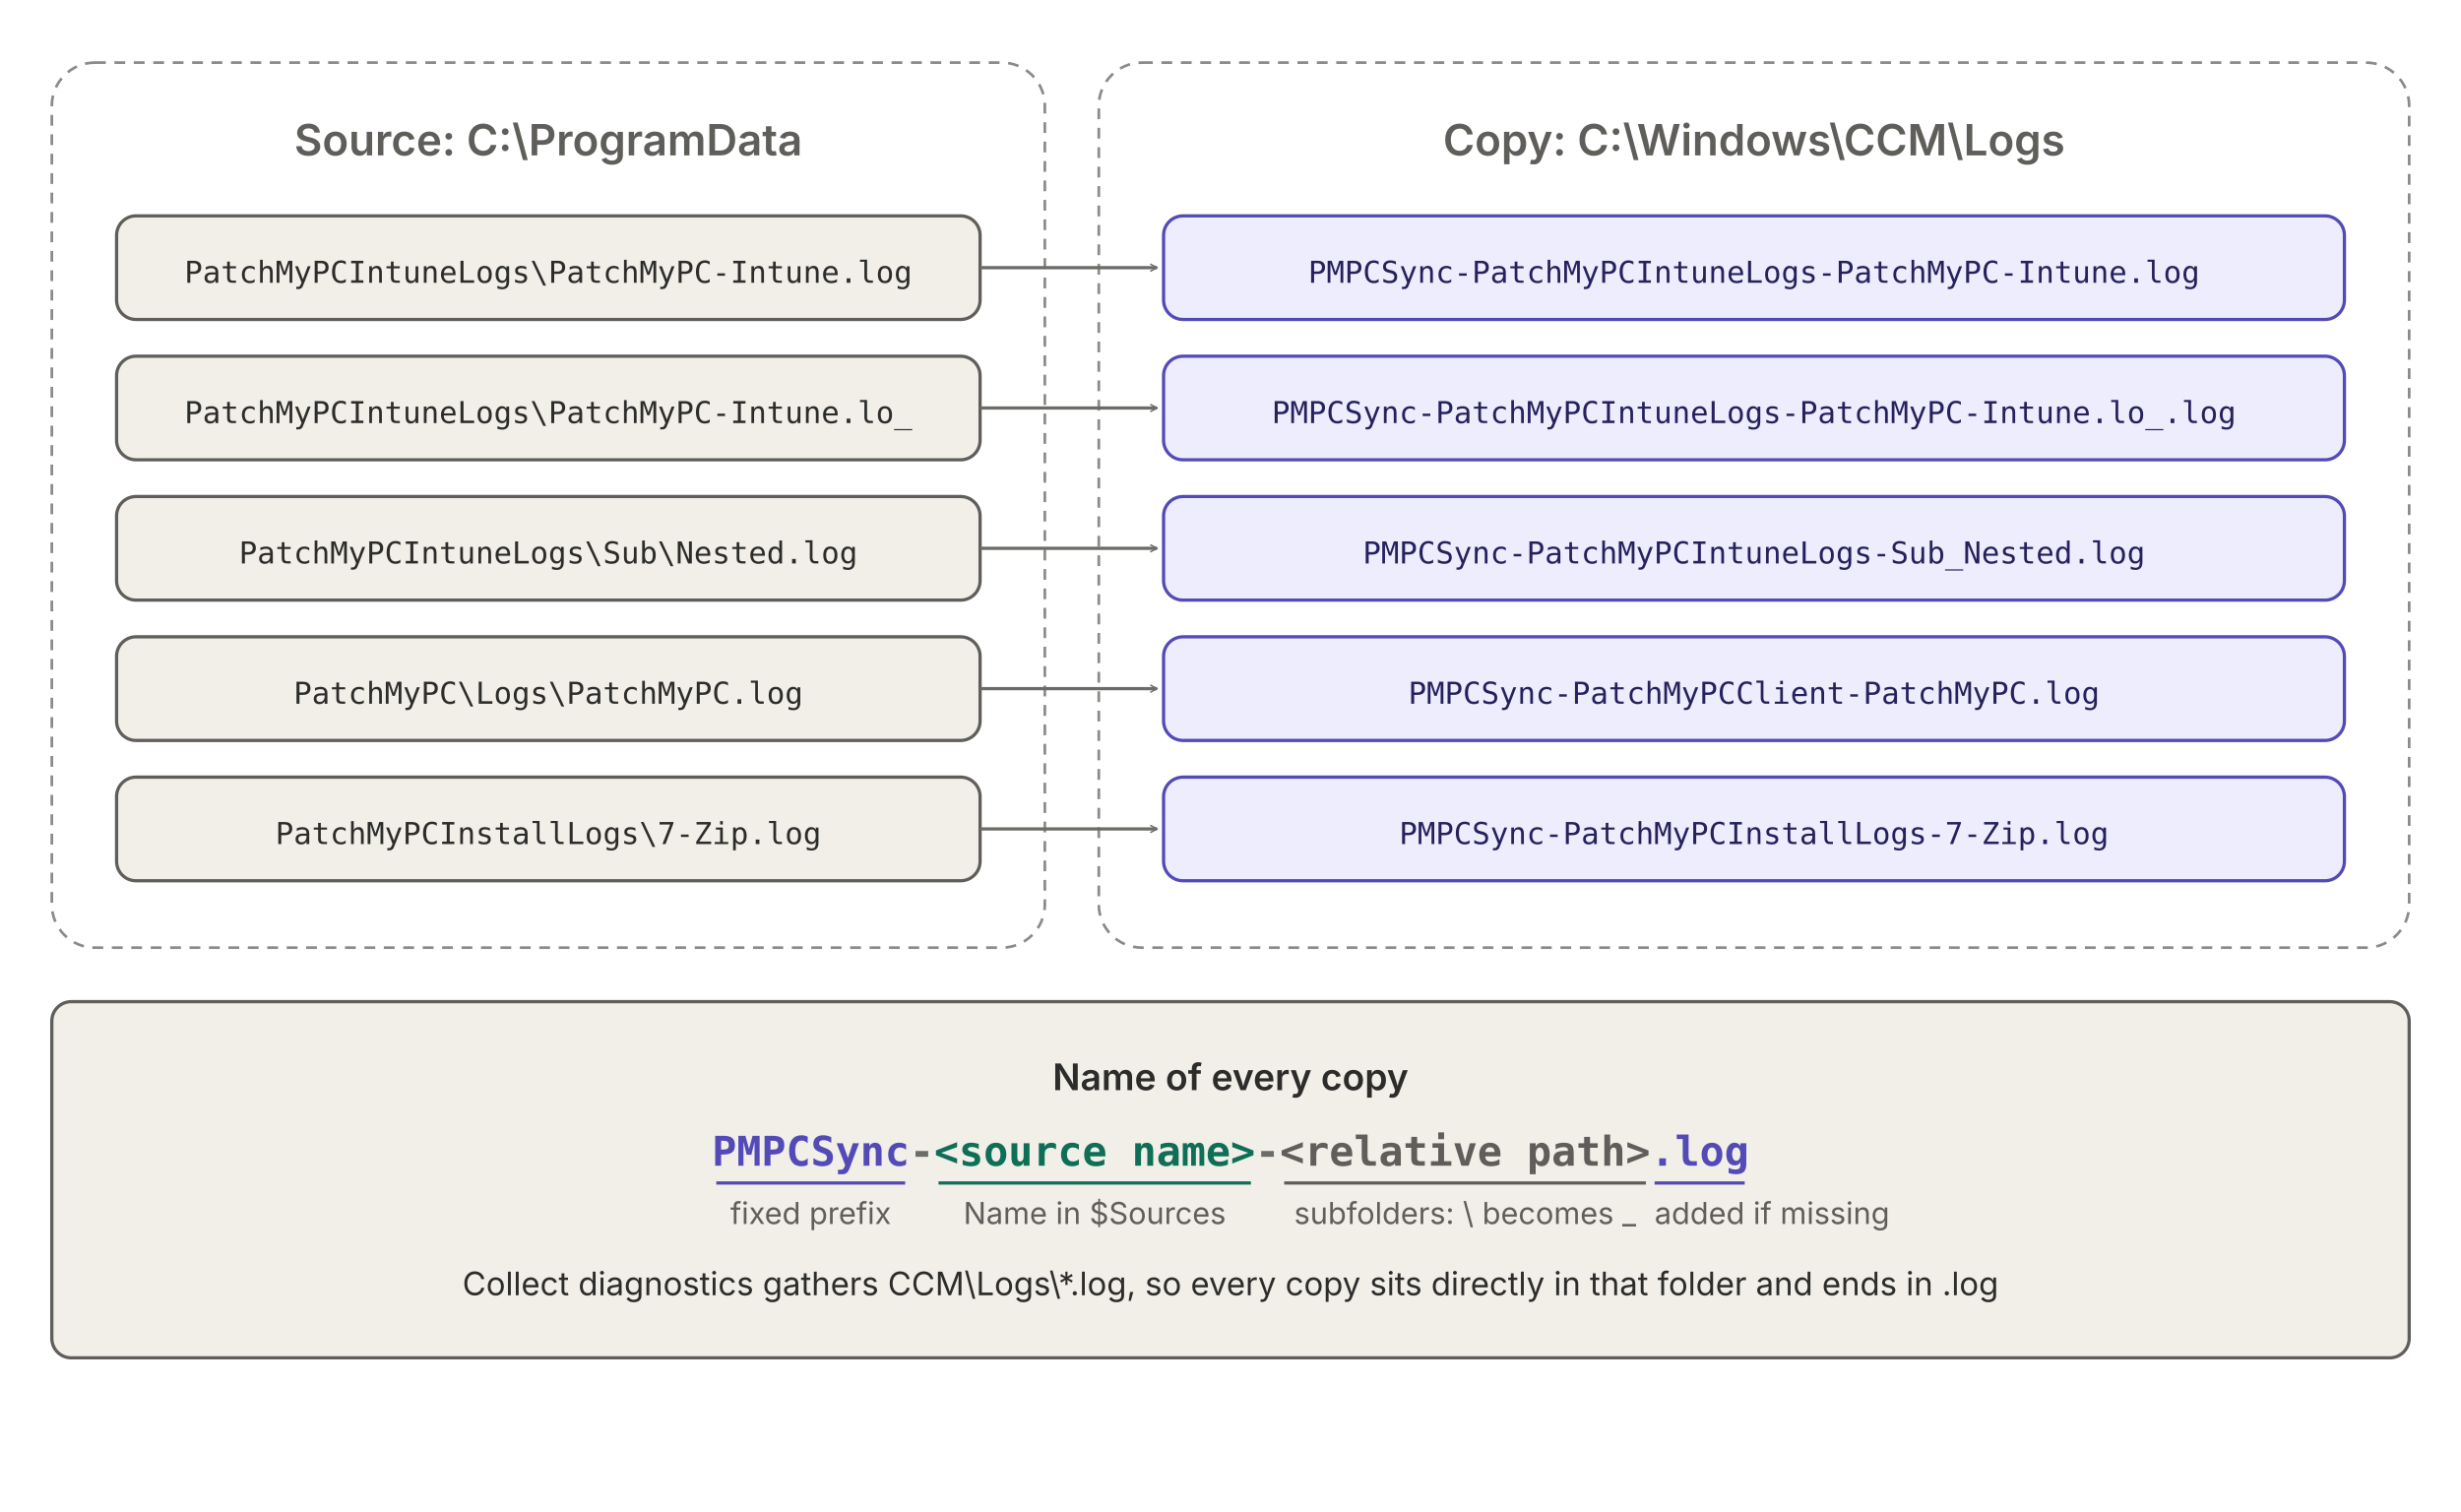
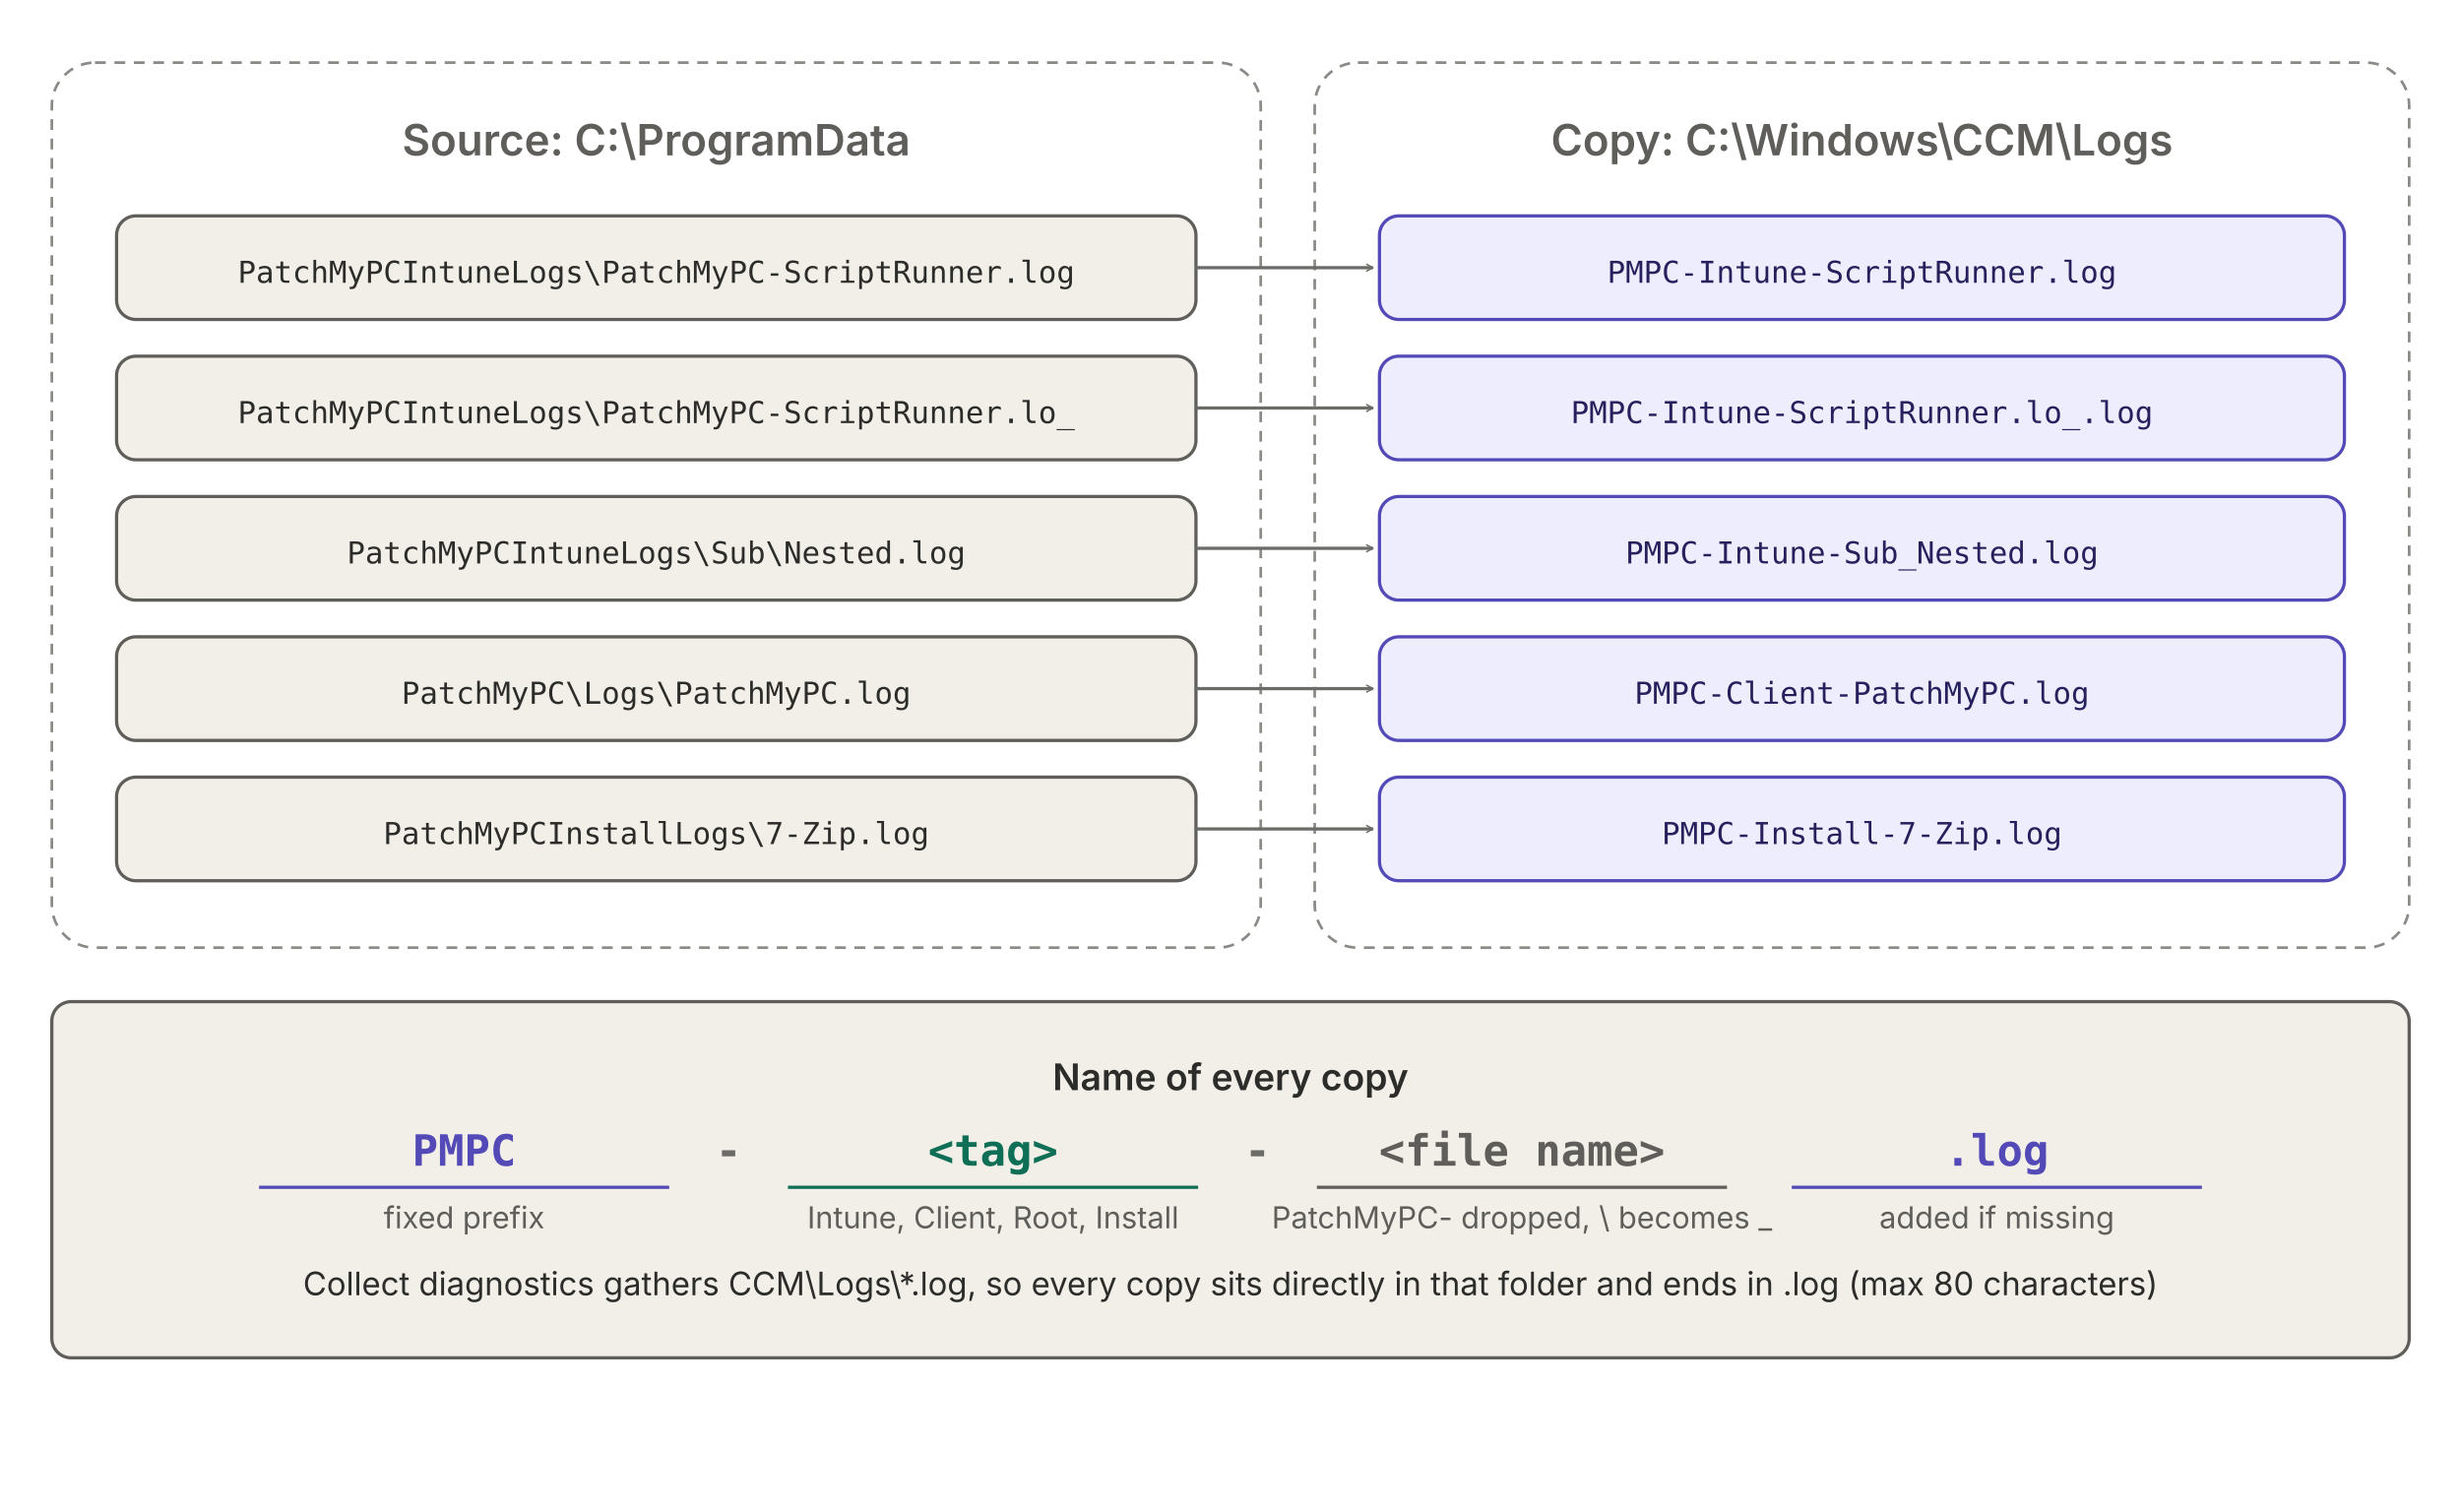
<svg xmlns="http://www.w3.org/2000/svg" width="2280" height="1400" viewBox="0 0 2280 1400" font-family="Inter, sans-serif">
  <defs>
    <marker id="a-gray" viewBox="0 0 20 20" refX="16" refY="10" markerWidth="9" markerHeight="9" orient="auto-start-reverse" markerUnits="userSpaceOnUse">
      <path d="M3 3 L16 10 L3 17" fill="none" stroke="#6B6B68" stroke-width="3" stroke-linecap="round" stroke-linejoin="round" />
    </marker>
    <marker id="a-green" viewBox="0 0 20 20" refX="16" refY="10" markerWidth="9" markerHeight="9" orient="auto-start-reverse" markerUnits="userSpaceOnUse">
      <path d="M3 3 L16 10 L3 17" fill="none" stroke="#0F6E56" stroke-width="3" stroke-linecap="round" stroke-linejoin="round" />
    </marker>
    <marker id="a-purple" viewBox="0 0 20 20" refX="16" refY="10" markerWidth="9" markerHeight="9" orient="auto-start-reverse" markerUnits="userSpaceOnUse">
      <path d="M3 3 L16 10 L3 17" fill="none" stroke="#534AB7" stroke-width="3" stroke-linecap="round" stroke-linejoin="round" />
    </marker>
  </defs>
-   <rect x="48" y="58" width="920" height="820" rx="40" fill="none" stroke="#8A8A86" stroke-width="2.5" stroke-dasharray="10 8" />
-   <text x="508" y="144" text-anchor="middle" font-size="40" font-weight="600" fill="#5F5E5A">Source: C:\ProgramData</text>
-   <rect x="1018" y="58" width="1214" height="820" rx="40" fill="none" stroke="#8A8A86" stroke-width="2.5" stroke-dasharray="10 8" />
-   <text x="1625" y="144" text-anchor="middle" font-size="40" font-weight="600" fill="#5F5E5A">Copy: C:\Windows\CCM\Logs</text>
-   <rect x="108" y="200" width="800" height="96" rx="18" fill="#F1EFE8" stroke="#5F5E5A" stroke-width="3" />
-   <text x="508" y="262" text-anchor="middle" font-size="28" font-weight="500" fill="#2C2C2A" font-family="JetBrains Mono, DejaVu Sans Mono, monospace">PatchMyPCIntuneLogs\PatchMyPC-Intune.log</text>
-   <rect x="1078" y="200" width="1094" height="96" rx="18" fill="#EEEDFE" stroke="#534AB7" stroke-width="3" />
-   <text x="1625" y="262" text-anchor="middle" font-size="28" font-weight="500" fill="#26215C" font-family="JetBrains Mono, DejaVu Sans Mono, monospace">PMPCSync-PatchMyPCIntuneLogs-PatchMyPC-Intune.log</text>
-   <line x1="908" y1="248" x2="1072" y2="248" stroke="#6B6B68" stroke-width="3" marker-end="url(#a-gray)" />
-   <rect x="108" y="330" width="800" height="96" rx="18" fill="#F1EFE8" stroke="#5F5E5A" stroke-width="3" />
-   <text x="508" y="392" text-anchor="middle" font-size="28" font-weight="500" fill="#2C2C2A" font-family="JetBrains Mono, DejaVu Sans Mono, monospace">PatchMyPCIntuneLogs\PatchMyPC-Intune.lo_</text>
-   <rect x="1078" y="330" width="1094" height="96" rx="18" fill="#EEEDFE" stroke="#534AB7" stroke-width="3" />
-   <text x="1625" y="392" text-anchor="middle" font-size="28" font-weight="500" fill="#26215C" font-family="JetBrains Mono, DejaVu Sans Mono, monospace">PMPCSync-PatchMyPCIntuneLogs-PatchMyPC-Intune.lo_.log</text>
-   <line x1="908" y1="378" x2="1072" y2="378" stroke="#6B6B68" stroke-width="3" marker-end="url(#a-gray)" />
-   <rect x="108" y="460" width="800" height="96" rx="18" fill="#F1EFE8" stroke="#5F5E5A" stroke-width="3" />
-   <text x="508" y="522" text-anchor="middle" font-size="28" font-weight="500" fill="#2C2C2A" font-family="JetBrains Mono, DejaVu Sans Mono, monospace">PatchMyPCIntuneLogs\Sub\Nested.log</text>
-   <rect x="1078" y="460" width="1094" height="96" rx="18" fill="#EEEDFE" stroke="#534AB7" stroke-width="3" />
-   <text x="1625" y="522" text-anchor="middle" font-size="28" font-weight="500" fill="#26215C" font-family="JetBrains Mono, DejaVu Sans Mono, monospace">PMPCSync-PatchMyPCIntuneLogs-Sub_Nested.log</text>
-   <line x1="908" y1="508" x2="1072" y2="508" stroke="#6B6B68" stroke-width="3" marker-end="url(#a-gray)" />
-   <rect x="108" y="590" width="800" height="96" rx="18" fill="#F1EFE8" stroke="#5F5E5A" stroke-width="3" />
-   <text x="508" y="652" text-anchor="middle" font-size="28" font-weight="500" fill="#2C2C2A" font-family="JetBrains Mono, DejaVu Sans Mono, monospace">PatchMyPC\Logs\PatchMyPC.log</text>
-   <rect x="1078" y="590" width="1094" height="96" rx="18" fill="#EEEDFE" stroke="#534AB7" stroke-width="3" />
-   <text x="1625" y="652" text-anchor="middle" font-size="28" font-weight="500" fill="#26215C" font-family="JetBrains Mono, DejaVu Sans Mono, monospace">PMPCSync-PatchMyPCClient-PatchMyPC.log</text>
-   <line x1="908" y1="638" x2="1072" y2="638" stroke="#6B6B68" stroke-width="3" marker-end="url(#a-gray)" />
-   <rect x="108" y="720" width="800" height="96" rx="18" fill="#F1EFE8" stroke="#5F5E5A" stroke-width="3" />
-   <text x="508" y="782" text-anchor="middle" font-size="28" font-weight="500" fill="#2C2C2A" font-family="JetBrains Mono, DejaVu Sans Mono, monospace">PatchMyPCInstallLogs\7-Zip.log</text>
-   <rect x="1078" y="720" width="1094" height="96" rx="18" fill="#EEEDFE" stroke="#534AB7" stroke-width="3" />
-   <text x="1625" y="782" text-anchor="middle" font-size="28" font-weight="500" fill="#26215C" font-family="JetBrains Mono, DejaVu Sans Mono, monospace">PMPCSync-PatchMyPCInstallLogs-7-Zip.log</text>
-   <line x1="908" y1="768" x2="1072" y2="768" stroke="#6B6B68" stroke-width="3" marker-end="url(#a-gray)" />
+   <rect x="48" y="58" width="1120" height="820" rx="40" fill="none" stroke="#8A8A86" stroke-width="2.5" stroke-dasharray="10 8" />
+   <text x="608" y="144" text-anchor="middle" font-size="40" font-weight="600" fill="#5F5E5A">Source: C:\ProgramData</text>
+   <rect x="1218" y="58" width="1014" height="820" rx="40" fill="none" stroke="#8A8A86" stroke-width="2.5" stroke-dasharray="10 8" />
+   <text x="1725" y="144" text-anchor="middle" font-size="40" font-weight="600" fill="#5F5E5A">Copy: C:\Windows\CCM\Logs</text>
+   <rect x="108" y="200" width="1000" height="96" rx="18" fill="#F1EFE8" stroke="#5F5E5A" stroke-width="3" />
+   <text x="608" y="262" text-anchor="middle" font-size="28" font-weight="500" fill="#2C2C2A" font-family="JetBrains Mono, DejaVu Sans Mono, monospace">PatchMyPCIntuneLogs\PatchMyPC-ScriptRunner.log</text>
+   <rect x="1278" y="200" width="894" height="96" rx="18" fill="#EEEDFE" stroke="#534AB7" stroke-width="3" />
+   <text x="1725" y="262" text-anchor="middle" font-size="28" font-weight="500" fill="#26215C" font-family="JetBrains Mono, DejaVu Sans Mono, monospace">PMPC-Intune-ScriptRunner.log</text>
+   <line x1="1108" y1="248" x2="1272" y2="248" stroke="#6B6B68" stroke-width="3" marker-end="url(#a-gray)" />
+   <rect x="108" y="330" width="1000" height="96" rx="18" fill="#F1EFE8" stroke="#5F5E5A" stroke-width="3" />
+   <text x="608" y="392" text-anchor="middle" font-size="28" font-weight="500" fill="#2C2C2A" font-family="JetBrains Mono, DejaVu Sans Mono, monospace">PatchMyPCIntuneLogs\PatchMyPC-ScriptRunner.lo_</text>
+   <rect x="1278" y="330" width="894" height="96" rx="18" fill="#EEEDFE" stroke="#534AB7" stroke-width="3" />
+   <text x="1725" y="392" text-anchor="middle" font-size="28" font-weight="500" fill="#26215C" font-family="JetBrains Mono, DejaVu Sans Mono, monospace">PMPC-Intune-ScriptRunner.lo_.log</text>
+   <line x1="1108" y1="378" x2="1272" y2="378" stroke="#6B6B68" stroke-width="3" marker-end="url(#a-gray)" />
+   <rect x="108" y="460" width="1000" height="96" rx="18" fill="#F1EFE8" stroke="#5F5E5A" stroke-width="3" />
+   <text x="608" y="522" text-anchor="middle" font-size="28" font-weight="500" fill="#2C2C2A" font-family="JetBrains Mono, DejaVu Sans Mono, monospace">PatchMyPCIntuneLogs\Sub\Nested.log</text>
+   <rect x="1278" y="460" width="894" height="96" rx="18" fill="#EEEDFE" stroke="#534AB7" stroke-width="3" />
+   <text x="1725" y="522" text-anchor="middle" font-size="28" font-weight="500" fill="#26215C" font-family="JetBrains Mono, DejaVu Sans Mono, monospace">PMPC-Intune-Sub_Nested.log</text>
+   <line x1="1108" y1="508" x2="1272" y2="508" stroke="#6B6B68" stroke-width="3" marker-end="url(#a-gray)" />
+   <rect x="108" y="590" width="1000" height="96" rx="18" fill="#F1EFE8" stroke="#5F5E5A" stroke-width="3" />
+   <text x="608" y="652" text-anchor="middle" font-size="28" font-weight="500" fill="#2C2C2A" font-family="JetBrains Mono, DejaVu Sans Mono, monospace">PatchMyPC\Logs\PatchMyPC.log</text>
+   <rect x="1278" y="590" width="894" height="96" rx="18" fill="#EEEDFE" stroke="#534AB7" stroke-width="3" />
+   <text x="1725" y="652" text-anchor="middle" font-size="28" font-weight="500" fill="#26215C" font-family="JetBrains Mono, DejaVu Sans Mono, monospace">PMPC-Client-PatchMyPC.log</text>
+   <line x1="1108" y1="638" x2="1272" y2="638" stroke="#6B6B68" stroke-width="3" marker-end="url(#a-gray)" />
+   <rect x="108" y="720" width="1000" height="96" rx="18" fill="#F1EFE8" stroke="#5F5E5A" stroke-width="3" />
+   <text x="608" y="782" text-anchor="middle" font-size="28" font-weight="500" fill="#2C2C2A" font-family="JetBrains Mono, DejaVu Sans Mono, monospace">PatchMyPCInstallLogs\7-Zip.log</text>
+   <rect x="1278" y="720" width="894" height="96" rx="18" fill="#EEEDFE" stroke="#534AB7" stroke-width="3" />
+   <text x="1725" y="782" text-anchor="middle" font-size="28" font-weight="500" fill="#26215C" font-family="JetBrains Mono, DejaVu Sans Mono, monospace">PMPC-Install-7-Zip.log</text>
+   <line x1="1108" y1="768" x2="1272" y2="768" stroke="#6B6B68" stroke-width="3" marker-end="url(#a-gray)" />
  <rect x="48" y="928" width="2184" height="330" rx="18" fill="#F1EFE8" stroke="#5F5E5A" stroke-width="3" />
  <text x="1140" y="1010" text-anchor="middle" font-size="34" font-weight="600" fill="#2C2C2A">Name of every copy</text>
-   <text x="751.108" y="1080" text-anchor="middle" font-size="38" font-weight="600" fill="#534AB7" font-family="DejaVu Sans Mono, monospace">PMPCSync</text>
-   <line x1="663.604" y1="1096" x2="838.612" y2="1096" stroke="#534AB7" stroke-width="3" />
-   <text x="751.108" y="1134" text-anchor="middle" font-size="28" fill="#5F5E5A">fixed prefix</text>
-   <text x="854.05" y="1080" text-anchor="middle" font-size="38" font-weight="600" fill="#6B6B68" font-family="DejaVu Sans Mono, monospace">-</text>
-   <text x="1014.182" y="1080" text-anchor="middle" font-size="38" font-weight="600" fill="#0F6E56" font-family="DejaVu Sans Mono, monospace">&lt;source name&gt;</text>
-   <line x1="869.488" y1="1096" x2="1158.876" y2="1096" stroke="#0F6E56" stroke-width="3" />
-   <text x="1014.182" y="1134" text-anchor="middle" font-size="28" fill="#5F5E5A">Name in $Sources</text>
-   <text x="1174.314" y="1080" text-anchor="middle" font-size="38" font-weight="600" fill="#6B6B68" font-family="DejaVu Sans Mono, monospace">-</text>
-   <text x="1357.322" y="1080" text-anchor="middle" font-size="38" font-weight="600" fill="#5F5E5A" font-family="DejaVu Sans Mono, monospace">&lt;relative path&gt;</text>
-   <line x1="1189.752" y1="1096" x2="1524.892" y2="1096" stroke="#5F5E5A" stroke-width="3" />
-   <text x="1357.322" y="1134" text-anchor="middle" font-size="28" fill="#5F5E5A">subfolders: \ becomes _</text>
-   <text x="1574.644" y="1080" text-anchor="middle" font-size="38" font-weight="600" fill="#534AB7" font-family="DejaVu Sans Mono, monospace">.log</text>
-   <line x1="1532.892" y1="1096" x2="1616.396" y2="1096" stroke="#534AB7" stroke-width="3" />
-   <text x="1532.892" y="1134" text-anchor="start" font-size="28" fill="#5F5E5A">added if missing</text>
-   <text x="1140" y="1200" text-anchor="middle" font-size="30" fill="#2C2C2A">Collect diagnostics gathers CCM\Logs\*.log, so every copy sits directly in that folder and ends in .log</text>
+   <text x="430" y="1080" text-anchor="middle" font-size="40" font-weight="600" fill="#534AB7" font-family="DejaVu Sans Mono, monospace">PMPC</text>
+   <line x1="240" y1="1100" x2="620" y2="1100" stroke="#534AB7" stroke-width="3" />
+   <text x="430" y="1138" text-anchor="middle" font-size="28" fill="#5F5E5A">fixed prefix</text>
+   <text x="675" y="1080" text-anchor="middle" font-size="40" font-weight="600" fill="#6B6B68" font-family="DejaVu Sans Mono, monospace">-</text>
+   <text x="920" y="1080" text-anchor="middle" font-size="40" font-weight="600" fill="#0F6E56" font-family="DejaVu Sans Mono, monospace">&lt;tag&gt;</text>
+   <line x1="730" y1="1100" x2="1110" y2="1100" stroke="#0F6E56" stroke-width="3" />
+   <text x="920" y="1138" text-anchor="middle" font-size="28" fill="#5F5E5A">Intune, Client, Root, Install</text>
+   <text x="1165" y="1080" text-anchor="middle" font-size="40" font-weight="600" fill="#6B6B68" font-family="DejaVu Sans Mono, monospace">-</text>
+   <text x="1410" y="1080" text-anchor="middle" font-size="40" font-weight="600" fill="#5F5E5A" font-family="DejaVu Sans Mono, monospace">&lt;file name&gt;</text>
+   <line x1="1220" y1="1100" x2="1600" y2="1100" stroke="#5F5E5A" stroke-width="3" />
+   <text x="1410" y="1138" text-anchor="middle" font-size="28" fill="#5F5E5A">PatchMyPC- dropped, \ becomes _</text>
+   <text x="1850" y="1080" text-anchor="middle" font-size="40" font-weight="600" fill="#534AB7" font-family="DejaVu Sans Mono, monospace">.log</text>
+   <line x1="1660" y1="1100" x2="2040" y2="1100" stroke="#534AB7" stroke-width="3" />
+   <text x="1850" y="1138" text-anchor="middle" font-size="28" fill="#5F5E5A">added if missing</text>
+   <text x="1140" y="1200" text-anchor="middle" font-size="30" fill="#2C2C2A">Collect diagnostics gathers CCM\Logs\*.log, so every copy sits directly in that folder and ends in .log (max 80 characters)</text>
</svg>
